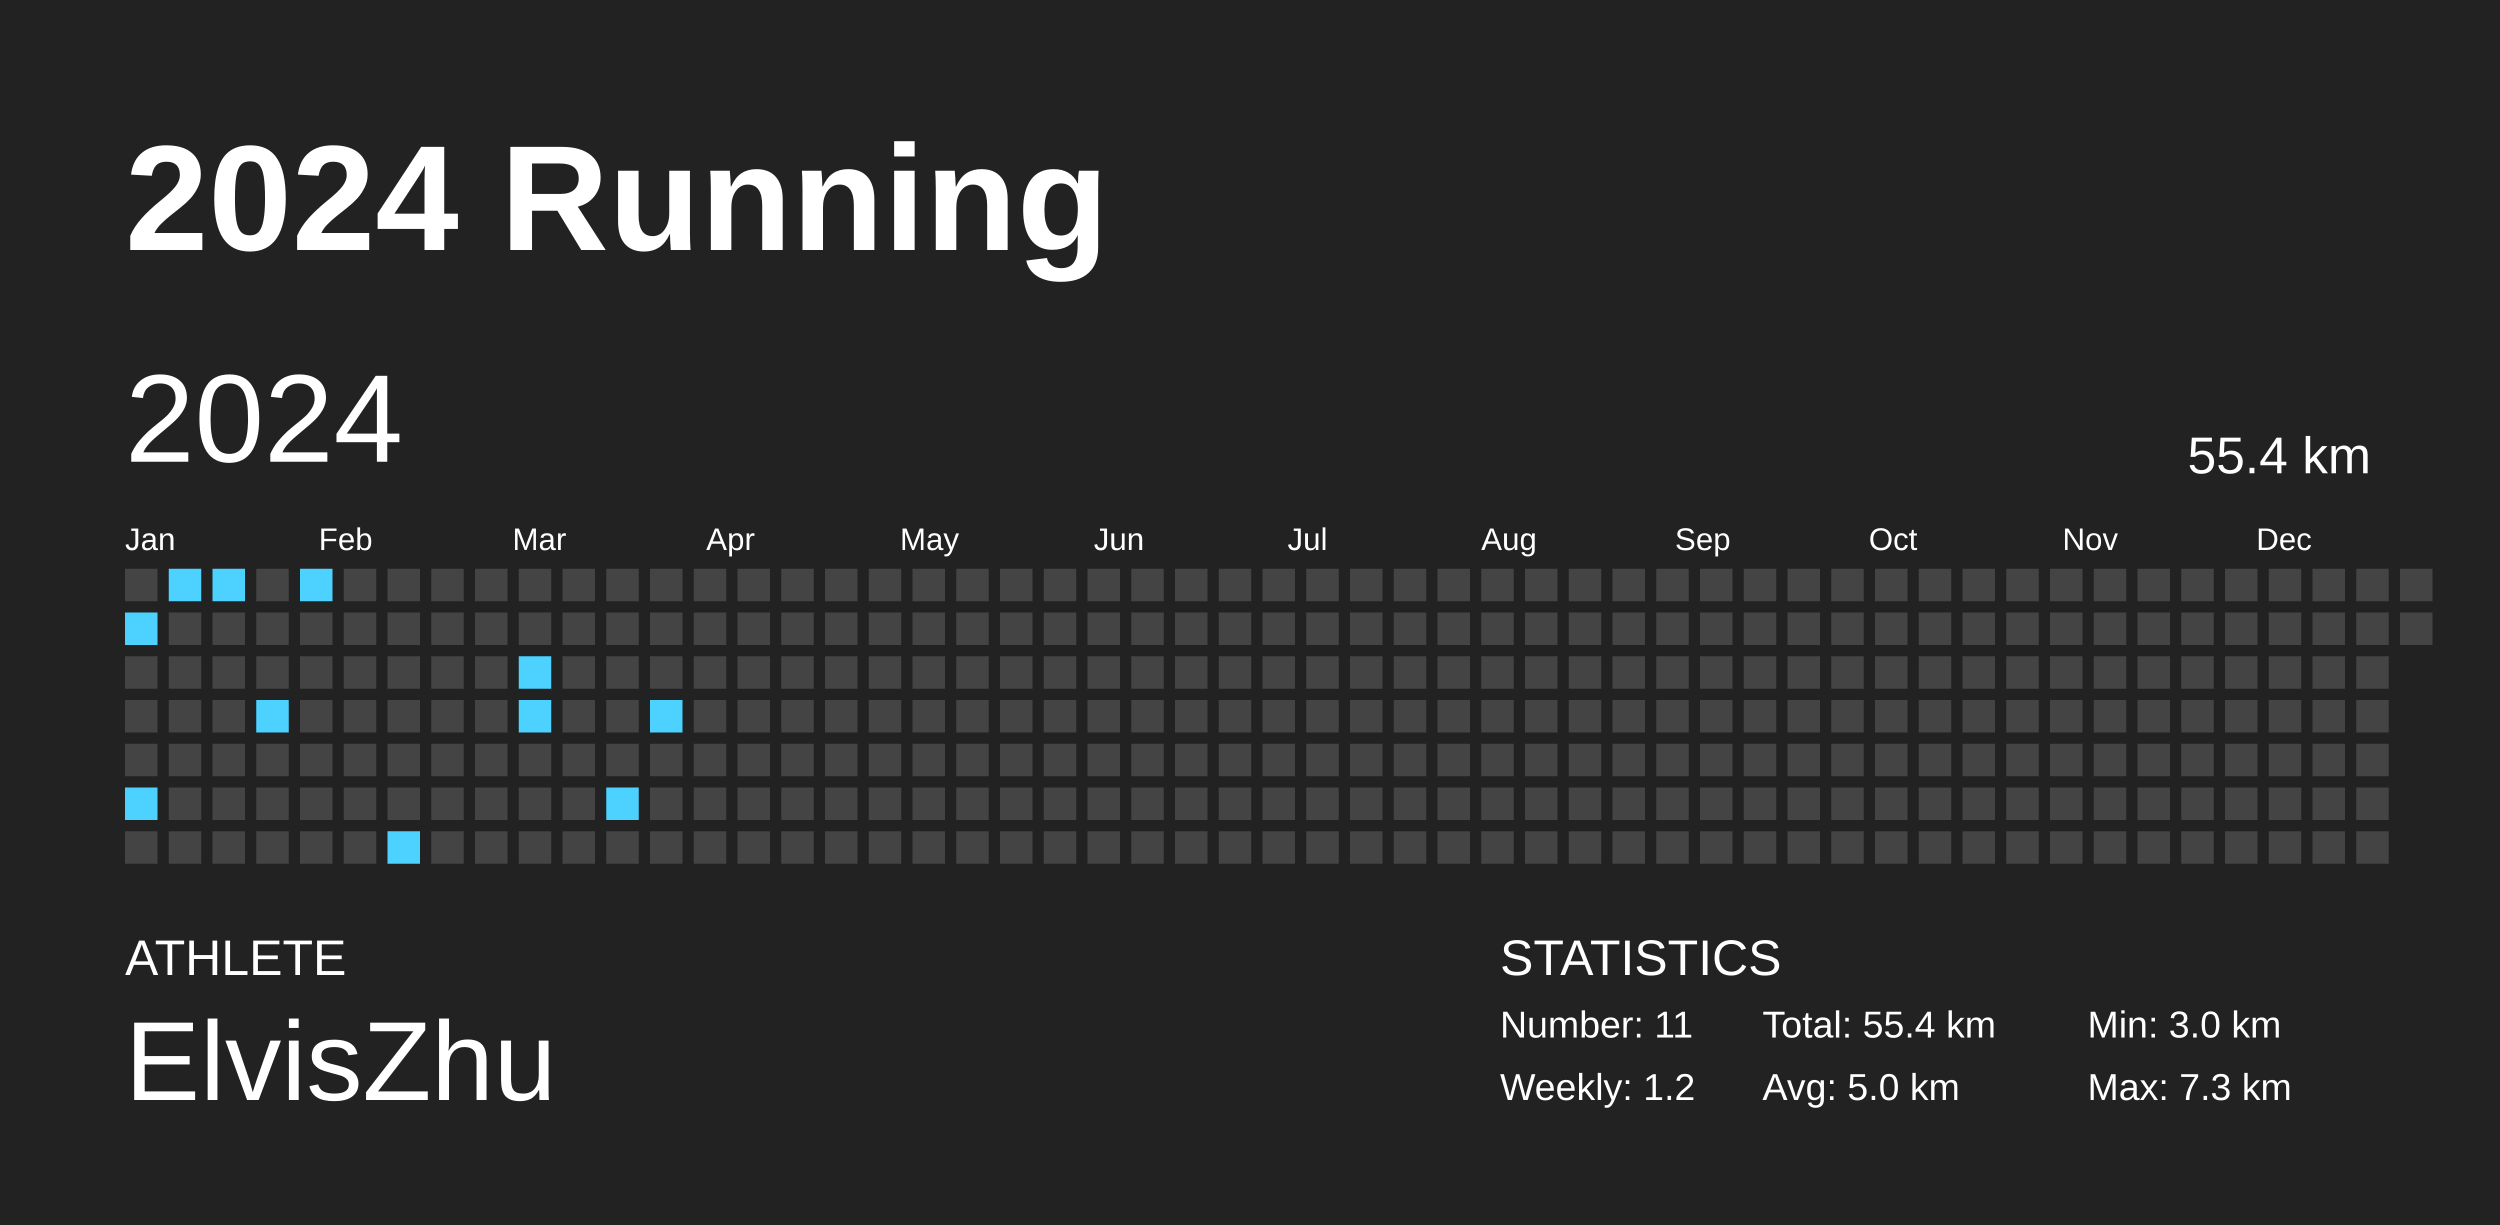
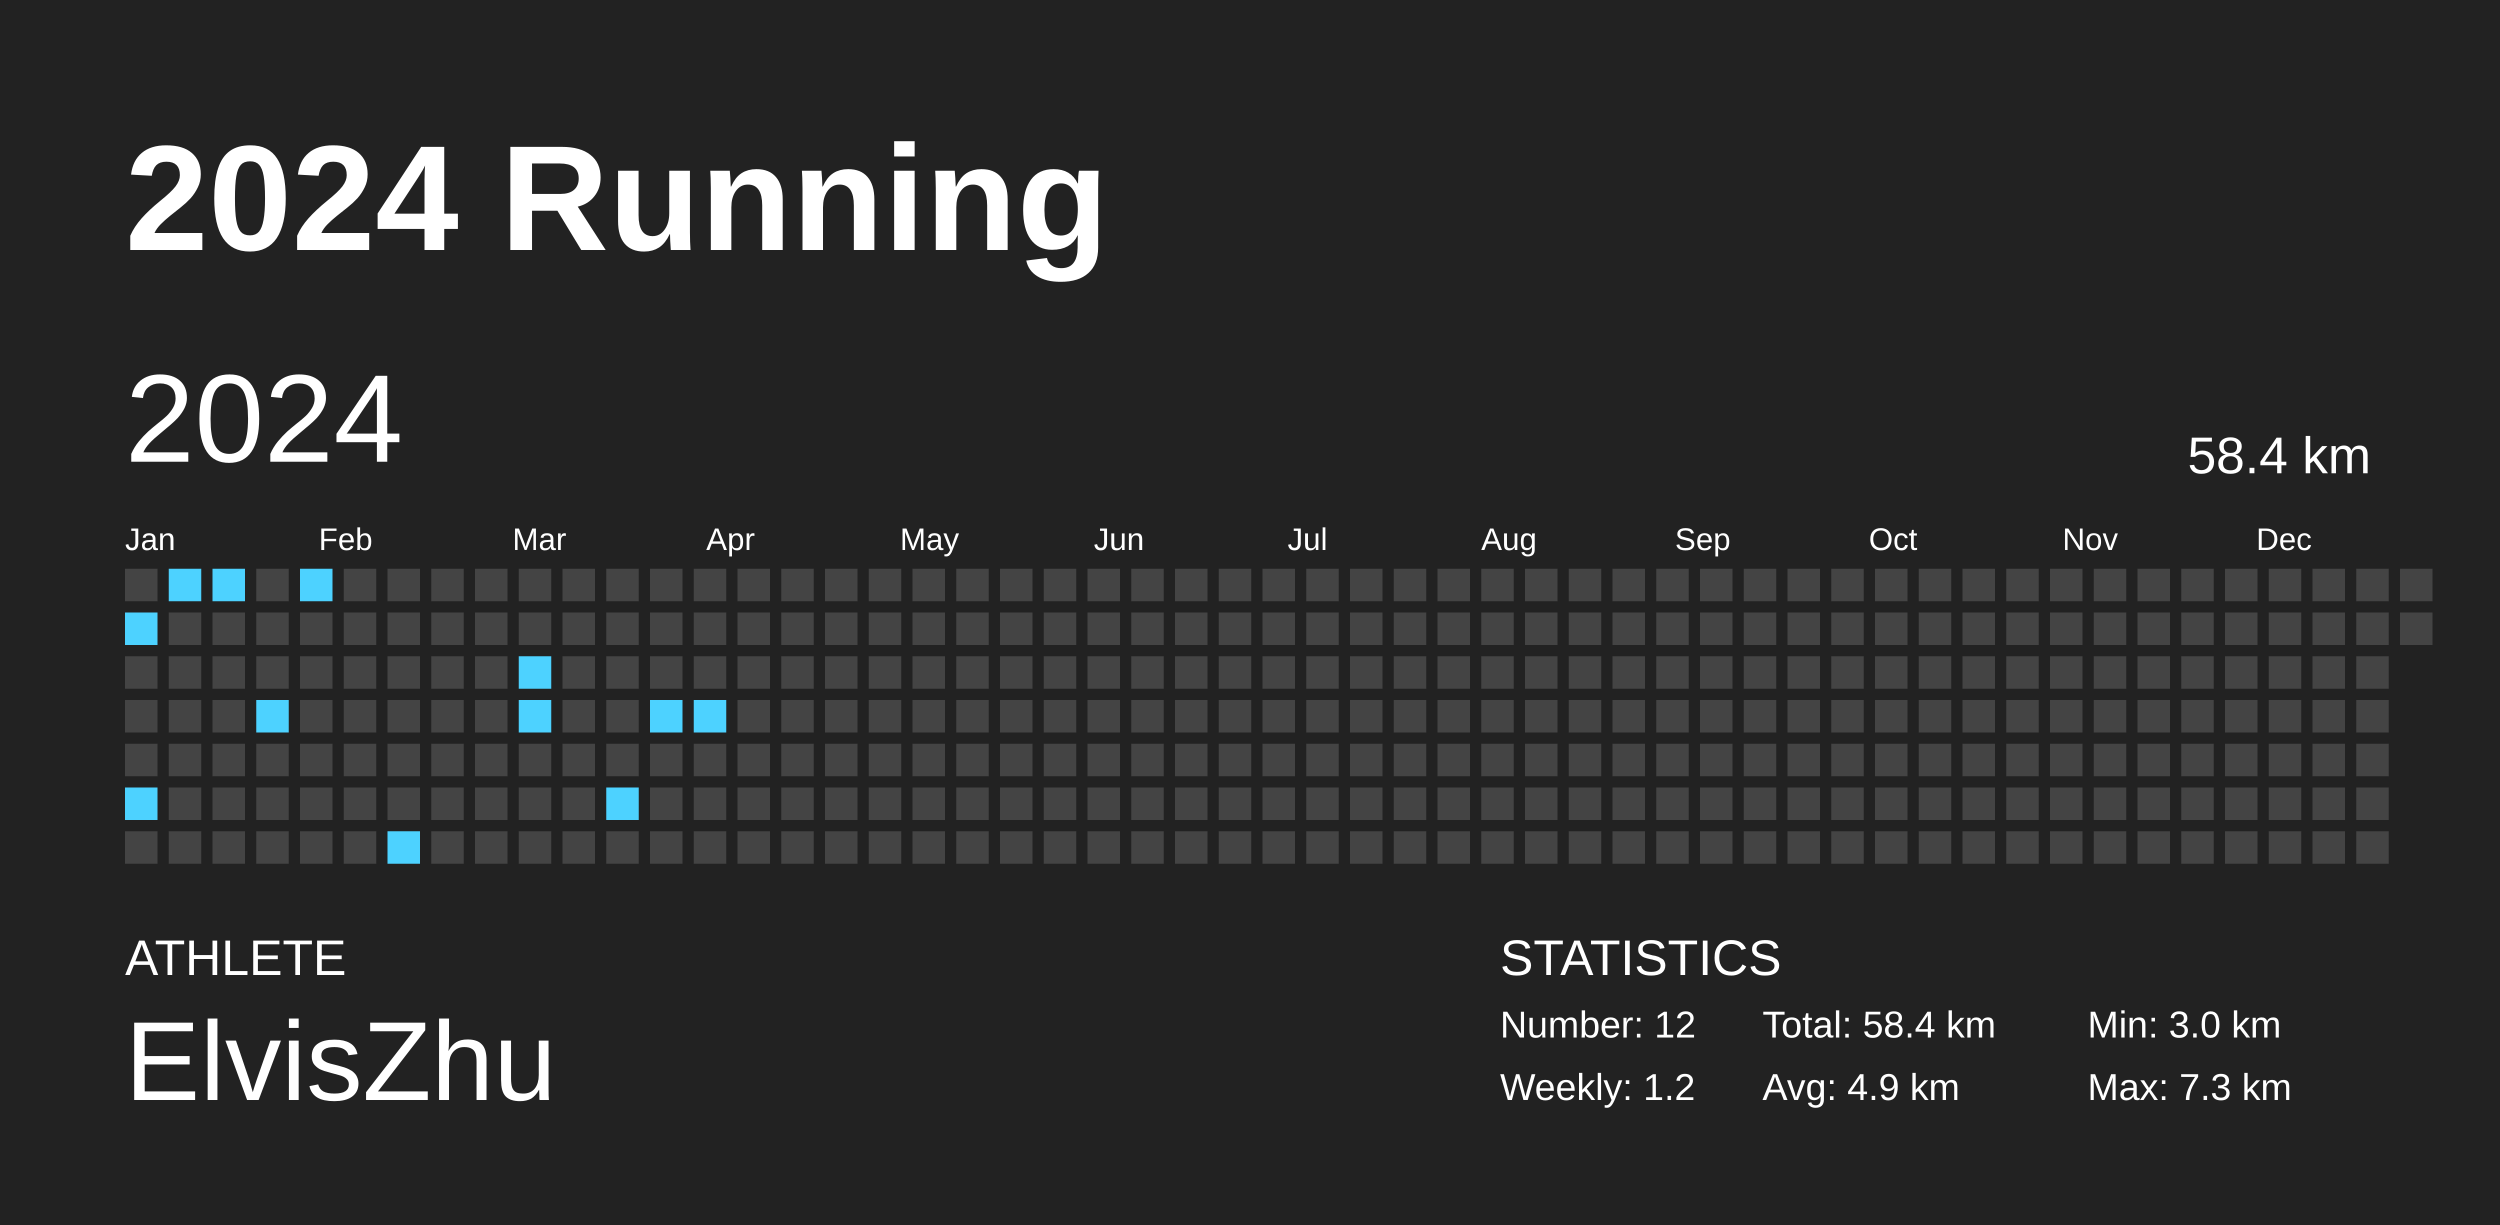
<svg xmlns="http://www.w3.org/2000/svg" baseProfile="full" height="98mm" version="1.1" viewBox="0,0,200,98" width="200mm">
  <defs />
  <rect fill="#222222" height="98" width="200" x="0" y="0" />
  <text fill="#FFFFFF" style="font-size:12px; font-family:Arial; font-weight:bold;" x="10" y="20">2024 Running</text>
  <text fill="#FFFFFF" style="font-size:4px; font-family:Arial" x="10" y="78">ATHLETE</text>
  <text fill="#FFFFFF" style="font-size:9px; font-family:Arial" x="10" y="88">ElvisZhu</text>
  <text fill="#FFFFFF" style="font-size:4px; font-family:Arial" x="120" y="78">STATISTICS</text>
-   <text fill="#FFFFFF" style="font-size:3px; font-family:Arial" x="120" y="83">Number: 11</text>
+   <text fill="#FFFFFF" style="font-size:3px; font-family:Arial" x="120" y="83">Number: 12</text>
  <text fill="#FFFFFF" style="font-size:3px; font-family:Arial" x="120" y="88">Weekly: 1.2</text>
-   <text fill="#FFFFFF" style="font-size:3px; font-family:Arial" x="141" y="83">Total: 55.4 km</text>
-   <text fill="#FFFFFF" style="font-size:3px; font-family:Arial" x="141" y="88">Avg: 5.0 km</text>
+   <text fill="#FFFFFF" style="font-size:3px; font-family:Arial" x="141" y="83">Total: 58.4 km</text>
+   <text fill="#FFFFFF" style="font-size:3px; font-family:Arial" x="141" y="88">Avg: 4.9 km</text>
  <text fill="#FFFFFF" style="font-size:3px; font-family:Arial" x="167" y="83">Min: 3.0 km</text>
  <text fill="#FFFFFF" style="font-size:3px; font-family:Arial" x="167" y="88">Max: 7.3 km</text>
  <text dominant-baseline="hanging" fill="#FFFFFF" style="font-size:10.0px; font-family:Arial;" x="10" y="30">2024</text>
-   <text dominant-baseline="hanging" fill="#FFFFFF" style="font-size:4.125px; font-family:Arial;" x="175" y="35">55.4 km</text>
+   <text dominant-baseline="hanging" fill="#FFFFFF" style="font-size:4.125px; font-family:Arial;" x="175" y="35">58.4 km</text>
  <text fill="#FFFFFF" style="font-size:2.5px; font-family:Arial" x="10.0" y="44">Jan</text>
  <text fill="#FFFFFF" style="font-size:2.5px; font-family:Arial" x="25.5" y="44">Feb</text>
  <text fill="#FFFFFF" style="font-size:2.5px; font-family:Arial" x="41.0" y="44">Mar</text>
  <text fill="#FFFFFF" style="font-size:2.5px; font-family:Arial" x="56.5" y="44">Apr</text>
  <text fill="#FFFFFF" style="font-size:2.5px; font-family:Arial" x="72.0" y="44">May</text>
  <text fill="#FFFFFF" style="font-size:2.5px; font-family:Arial" x="87.5" y="44">Jun</text>
  <text fill="#FFFFFF" style="font-size:2.5px; font-family:Arial" x="103.0" y="44">Jul</text>
  <text fill="#FFFFFF" style="font-size:2.5px; font-family:Arial" x="118.5" y="44">Aug</text>
  <text fill="#FFFFFF" style="font-size:2.5px; font-family:Arial" x="134.0" y="44">Sep</text>
  <text fill="#FFFFFF" style="font-size:2.5px; font-family:Arial" x="149.5" y="44">Oct</text>
  <text fill="#FFFFFF" style="font-size:2.5px; font-family:Arial" x="165.0" y="44">Nov</text>
  <text fill="#FFFFFF" style="font-size:2.5px; font-family:Arial" x="180.5" y="44">Dec</text>
  <rect fill="#444444" height="2.6" width="2.6" x="10.0" y="45.5" />
  <rect fill="#4dd2ff" height="2.6" width="2.6" x="10.0" y="49.0" />
  <rect fill="#444444" height="2.6" width="2.6" x="10.0" y="52.5" />
  <rect fill="#444444" height="2.6" width="2.6" x="10.0" y="56.0" />
  <rect fill="#444444" height="2.6" width="2.6" x="10.0" y="59.5" />
  <rect fill="#4dd2ff" height="2.6" width="2.6" x="10.0" y="63.0" />
  <rect fill="#444444" height="2.6" width="2.6" x="10.0" y="66.5" />
  <rect fill="#4dd2ff" height="2.6" width="2.6" x="13.5" y="45.5" />
  <rect fill="#444444" height="2.6" width="2.6" x="13.5" y="49.0" />
  <rect fill="#444444" height="2.6" width="2.6" x="13.5" y="52.5" />
  <rect fill="#444444" height="2.6" width="2.6" x="13.5" y="56.0" />
  <rect fill="#444444" height="2.6" width="2.6" x="13.5" y="59.5" />
  <rect fill="#444444" height="2.6" width="2.6" x="13.5" y="63.0" />
  <rect fill="#444444" height="2.6" width="2.6" x="13.5" y="66.5" />
  <rect fill="#4dd2ff" height="2.6" width="2.6" x="17.0" y="45.5" />
  <rect fill="#444444" height="2.6" width="2.6" x="17.0" y="49.0" />
  <rect fill="#444444" height="2.6" width="2.6" x="17.0" y="52.5" />
  <rect fill="#444444" height="2.6" width="2.6" x="17.0" y="56.0" />
  <rect fill="#444444" height="2.6" width="2.6" x="17.0" y="59.5" />
  <rect fill="#444444" height="2.6" width="2.6" x="17.0" y="63.0" />
  <rect fill="#444444" height="2.6" width="2.6" x="17.0" y="66.5" />
  <rect fill="#444444" height="2.6" width="2.6" x="20.5" y="45.5" />
  <rect fill="#444444" height="2.6" width="2.6" x="20.5" y="49.0" />
  <rect fill="#444444" height="2.6" width="2.6" x="20.5" y="52.5" />
  <rect fill="#4dd2ff" height="2.6" width="2.6" x="20.5" y="56.0" />
  <rect fill="#444444" height="2.6" width="2.6" x="20.5" y="59.5" />
  <rect fill="#444444" height="2.6" width="2.6" x="20.5" y="63.0" />
  <rect fill="#444444" height="2.6" width="2.6" x="20.5" y="66.5" />
  <rect fill="#4dd2ff" height="2.6" width="2.6" x="24.0" y="45.5" />
  <rect fill="#444444" height="2.6" width="2.6" x="24.0" y="49.0" />
  <rect fill="#444444" height="2.6" width="2.6" x="24.0" y="52.5" />
  <rect fill="#444444" height="2.6" width="2.6" x="24.0" y="56.0" />
  <rect fill="#444444" height="2.6" width="2.6" x="24.0" y="59.5" />
  <rect fill="#444444" height="2.6" width="2.6" x="24.0" y="63.0" />
  <rect fill="#444444" height="2.6" width="2.6" x="24.0" y="66.5" />
  <rect fill="#444444" height="2.6" width="2.6" x="27.5" y="45.5" />
  <rect fill="#444444" height="2.6" width="2.6" x="27.5" y="49.0" />
  <rect fill="#444444" height="2.6" width="2.6" x="27.5" y="52.5" />
  <rect fill="#444444" height="2.6" width="2.6" x="27.5" y="56.0" />
  <rect fill="#444444" height="2.6" width="2.6" x="27.5" y="59.5" />
  <rect fill="#444444" height="2.6" width="2.6" x="27.5" y="63.0" />
  <rect fill="#444444" height="2.6" width="2.6" x="27.5" y="66.5" />
  <rect fill="#444444" height="2.6" width="2.6" x="31.0" y="45.5" />
  <rect fill="#444444" height="2.6" width="2.6" x="31.0" y="49.0" />
  <rect fill="#444444" height="2.6" width="2.6" x="31.0" y="52.5" />
  <rect fill="#444444" height="2.6" width="2.6" x="31.0" y="56.0" />
  <rect fill="#444444" height="2.6" width="2.6" x="31.0" y="59.5" />
  <rect fill="#444444" height="2.6" width="2.6" x="31.0" y="63.0" />
  <rect fill="#4dd2ff" height="2.6" width="2.6" x="31.0" y="66.5" />
  <rect fill="#444444" height="2.6" width="2.6" x="34.5" y="45.5" />
  <rect fill="#444444" height="2.6" width="2.6" x="34.5" y="49.0" />
  <rect fill="#444444" height="2.6" width="2.6" x="34.5" y="52.5" />
  <rect fill="#444444" height="2.6" width="2.6" x="34.5" y="56.0" />
  <rect fill="#444444" height="2.6" width="2.6" x="34.5" y="59.5" />
  <rect fill="#444444" height="2.6" width="2.6" x="34.5" y="63.0" />
  <rect fill="#444444" height="2.6" width="2.6" x="34.5" y="66.5" />
  <rect fill="#444444" height="2.6" width="2.6" x="38.0" y="45.5" />
  <rect fill="#444444" height="2.6" width="2.6" x="38.0" y="49.0" />
  <rect fill="#444444" height="2.6" width="2.6" x="38.0" y="52.5" />
  <rect fill="#444444" height="2.6" width="2.6" x="38.0" y="56.0" />
  <rect fill="#444444" height="2.6" width="2.6" x="38.0" y="59.5" />
  <rect fill="#444444" height="2.6" width="2.6" x="38.0" y="63.0" />
  <rect fill="#444444" height="2.6" width="2.6" x="38.0" y="66.5" />
  <rect fill="#444444" height="2.6" width="2.6" x="41.5" y="45.5" />
  <rect fill="#444444" height="2.6" width="2.6" x="41.5" y="49.0" />
  <rect fill="#4dd2ff" height="2.6" width="2.6" x="41.5" y="52.5" />
  <rect fill="#4dd2ff" height="2.6" width="2.6" x="41.5" y="56.0" />
  <rect fill="#444444" height="2.6" width="2.6" x="41.5" y="59.5" />
  <rect fill="#444444" height="2.6" width="2.6" x="41.5" y="63.0" />
  <rect fill="#444444" height="2.6" width="2.6" x="41.5" y="66.5" />
  <rect fill="#444444" height="2.6" width="2.6" x="45.0" y="45.5" />
  <rect fill="#444444" height="2.6" width="2.6" x="45.0" y="49.0" />
  <rect fill="#444444" height="2.6" width="2.6" x="45.0" y="52.5" />
  <rect fill="#444444" height="2.6" width="2.6" x="45.0" y="56.0" />
  <rect fill="#444444" height="2.6" width="2.6" x="45.0" y="59.5" />
  <rect fill="#444444" height="2.6" width="2.6" x="45.0" y="63.0" />
  <rect fill="#444444" height="2.6" width="2.6" x="45.0" y="66.5" />
  <rect fill="#444444" height="2.6" width="2.6" x="48.5" y="45.5" />
  <rect fill="#444444" height="2.6" width="2.6" x="48.5" y="49.0" />
  <rect fill="#444444" height="2.6" width="2.6" x="48.5" y="52.5" />
  <rect fill="#444444" height="2.6" width="2.6" x="48.5" y="56.0" />
  <rect fill="#444444" height="2.6" width="2.6" x="48.5" y="59.5" />
  <rect fill="#4dd2ff" height="2.6" width="2.6" x="48.5" y="63.0" />
  <rect fill="#444444" height="2.6" width="2.6" x="48.5" y="66.5" />
  <rect fill="#444444" height="2.6" width="2.6" x="52.0" y="45.5" />
  <rect fill="#444444" height="2.6" width="2.6" x="52.0" y="49.0" />
  <rect fill="#444444" height="2.6" width="2.6" x="52.0" y="52.5" />
  <rect fill="#4dd2ff" height="2.6" width="2.6" x="52.0" y="56.0" />
  <rect fill="#444444" height="2.6" width="2.6" x="52.0" y="59.5" />
  <rect fill="#444444" height="2.6" width="2.6" x="52.0" y="63.0" />
  <rect fill="#444444" height="2.6" width="2.6" x="52.0" y="66.5" />
  <rect fill="#444444" height="2.6" width="2.6" x="55.5" y="45.5" />
  <rect fill="#444444" height="2.6" width="2.6" x="55.5" y="49.0" />
  <rect fill="#444444" height="2.6" width="2.6" x="55.5" y="52.5" />
-   <rect fill="#444444" height="2.6" width="2.6" x="55.5" y="56.0" />
+   <rect fill="#4dd2ff" height="2.6" width="2.6" x="55.5" y="56.0" />
  <rect fill="#444444" height="2.6" width="2.6" x="55.5" y="59.5" />
  <rect fill="#444444" height="2.6" width="2.6" x="55.5" y="63.0" />
  <rect fill="#444444" height="2.6" width="2.6" x="55.5" y="66.5" />
  <rect fill="#444444" height="2.6" width="2.6" x="59.0" y="45.5" />
  <rect fill="#444444" height="2.6" width="2.6" x="59.0" y="49.0" />
  <rect fill="#444444" height="2.6" width="2.6" x="59.0" y="52.5" />
  <rect fill="#444444" height="2.6" width="2.6" x="59.0" y="56.0" />
  <rect fill="#444444" height="2.6" width="2.6" x="59.0" y="59.5" />
  <rect fill="#444444" height="2.6" width="2.6" x="59.0" y="63.0" />
  <rect fill="#444444" height="2.6" width="2.6" x="59.0" y="66.5" />
  <rect fill="#444444" height="2.6" width="2.6" x="62.5" y="45.5" />
  <rect fill="#444444" height="2.6" width="2.6" x="62.5" y="49.0" />
  <rect fill="#444444" height="2.6" width="2.6" x="62.5" y="52.5" />
  <rect fill="#444444" height="2.6" width="2.6" x="62.5" y="56.0" />
  <rect fill="#444444" height="2.6" width="2.6" x="62.5" y="59.5" />
  <rect fill="#444444" height="2.6" width="2.6" x="62.5" y="63.0" />
  <rect fill="#444444" height="2.6" width="2.6" x="62.5" y="66.5" />
  <rect fill="#444444" height="2.6" width="2.6" x="66.0" y="45.5" />
  <rect fill="#444444" height="2.6" width="2.6" x="66.0" y="49.0" />
  <rect fill="#444444" height="2.6" width="2.6" x="66.0" y="52.5" />
  <rect fill="#444444" height="2.6" width="2.6" x="66.0" y="56.0" />
  <rect fill="#444444" height="2.6" width="2.6" x="66.0" y="59.5" />
  <rect fill="#444444" height="2.6" width="2.6" x="66.0" y="63.0" />
  <rect fill="#444444" height="2.6" width="2.6" x="66.0" y="66.5" />
  <rect fill="#444444" height="2.6" width="2.6" x="69.5" y="45.5" />
  <rect fill="#444444" height="2.6" width="2.6" x="69.5" y="49.0" />
  <rect fill="#444444" height="2.6" width="2.6" x="69.5" y="52.5" />
  <rect fill="#444444" height="2.6" width="2.6" x="69.5" y="56.0" />
  <rect fill="#444444" height="2.6" width="2.6" x="69.5" y="59.5" />
  <rect fill="#444444" height="2.6" width="2.6" x="69.5" y="63.0" />
  <rect fill="#444444" height="2.6" width="2.6" x="69.5" y="66.5" />
  <rect fill="#444444" height="2.6" width="2.6" x="73.0" y="45.5" />
  <rect fill="#444444" height="2.6" width="2.6" x="73.0" y="49.0" />
  <rect fill="#444444" height="2.6" width="2.6" x="73.0" y="52.5" />
  <rect fill="#444444" height="2.6" width="2.6" x="73.0" y="56.0" />
  <rect fill="#444444" height="2.6" width="2.6" x="73.0" y="59.5" />
  <rect fill="#444444" height="2.6" width="2.6" x="73.0" y="63.0" />
  <rect fill="#444444" height="2.6" width="2.6" x="73.0" y="66.5" />
  <rect fill="#444444" height="2.6" width="2.6" x="76.5" y="45.5" />
  <rect fill="#444444" height="2.6" width="2.6" x="76.5" y="49.0" />
  <rect fill="#444444" height="2.6" width="2.6" x="76.5" y="52.5" />
  <rect fill="#444444" height="2.6" width="2.6" x="76.5" y="56.0" />
  <rect fill="#444444" height="2.6" width="2.6" x="76.5" y="59.5" />
  <rect fill="#444444" height="2.6" width="2.6" x="76.5" y="63.0" />
  <rect fill="#444444" height="2.6" width="2.6" x="76.5" y="66.5" />
  <rect fill="#444444" height="2.6" width="2.6" x="80.0" y="45.5" />
  <rect fill="#444444" height="2.6" width="2.6" x="80.0" y="49.0" />
  <rect fill="#444444" height="2.6" width="2.6" x="80.0" y="52.5" />
  <rect fill="#444444" height="2.6" width="2.6" x="80.0" y="56.0" />
  <rect fill="#444444" height="2.6" width="2.6" x="80.0" y="59.5" />
  <rect fill="#444444" height="2.6" width="2.6" x="80.0" y="63.0" />
  <rect fill="#444444" height="2.6" width="2.6" x="80.0" y="66.5" />
  <rect fill="#444444" height="2.6" width="2.6" x="83.5" y="45.5" />
  <rect fill="#444444" height="2.6" width="2.6" x="83.5" y="49.0" />
  <rect fill="#444444" height="2.6" width="2.6" x="83.5" y="52.5" />
  <rect fill="#444444" height="2.6" width="2.6" x="83.5" y="56.0" />
  <rect fill="#444444" height="2.6" width="2.6" x="83.5" y="59.5" />
  <rect fill="#444444" height="2.6" width="2.6" x="83.5" y="63.0" />
  <rect fill="#444444" height="2.6" width="2.6" x="83.5" y="66.5" />
  <rect fill="#444444" height="2.6" width="2.6" x="87.0" y="45.5" />
  <rect fill="#444444" height="2.6" width="2.6" x="87.0" y="49.0" />
  <rect fill="#444444" height="2.6" width="2.6" x="87.0" y="52.5" />
  <rect fill="#444444" height="2.6" width="2.6" x="87.0" y="56.0" />
  <rect fill="#444444" height="2.6" width="2.6" x="87.0" y="59.5" />
  <rect fill="#444444" height="2.6" width="2.6" x="87.0" y="63.0" />
  <rect fill="#444444" height="2.6" width="2.6" x="87.0" y="66.5" />
  <rect fill="#444444" height="2.6" width="2.6" x="90.5" y="45.5" />
  <rect fill="#444444" height="2.6" width="2.6" x="90.5" y="49.0" />
  <rect fill="#444444" height="2.6" width="2.6" x="90.5" y="52.5" />
  <rect fill="#444444" height="2.6" width="2.6" x="90.5" y="56.0" />
  <rect fill="#444444" height="2.6" width="2.6" x="90.5" y="59.5" />
  <rect fill="#444444" height="2.6" width="2.6" x="90.5" y="63.0" />
  <rect fill="#444444" height="2.6" width="2.6" x="90.5" y="66.5" />
  <rect fill="#444444" height="2.6" width="2.6" x="94.0" y="45.5" />
  <rect fill="#444444" height="2.6" width="2.6" x="94.0" y="49.0" />
  <rect fill="#444444" height="2.6" width="2.6" x="94.0" y="52.5" />
  <rect fill="#444444" height="2.6" width="2.6" x="94.0" y="56.0" />
  <rect fill="#444444" height="2.6" width="2.6" x="94.0" y="59.5" />
  <rect fill="#444444" height="2.6" width="2.6" x="94.0" y="63.0" />
  <rect fill="#444444" height="2.6" width="2.6" x="94.0" y="66.5" />
  <rect fill="#444444" height="2.6" width="2.6" x="97.5" y="45.5" />
  <rect fill="#444444" height="2.6" width="2.6" x="97.5" y="49.0" />
  <rect fill="#444444" height="2.6" width="2.6" x="97.5" y="52.5" />
  <rect fill="#444444" height="2.6" width="2.6" x="97.5" y="56.0" />
  <rect fill="#444444" height="2.6" width="2.6" x="97.5" y="59.5" />
  <rect fill="#444444" height="2.6" width="2.6" x="97.5" y="63.0" />
  <rect fill="#444444" height="2.6" width="2.6" x="97.5" y="66.5" />
  <rect fill="#444444" height="2.6" width="2.6" x="101.0" y="45.5" />
  <rect fill="#444444" height="2.6" width="2.6" x="101.0" y="49.0" />
  <rect fill="#444444" height="2.6" width="2.6" x="101.0" y="52.5" />
  <rect fill="#444444" height="2.6" width="2.6" x="101.0" y="56.0" />
  <rect fill="#444444" height="2.6" width="2.6" x="101.0" y="59.5" />
  <rect fill="#444444" height="2.6" width="2.6" x="101.0" y="63.0" />
  <rect fill="#444444" height="2.6" width="2.6" x="101.0" y="66.5" />
  <rect fill="#444444" height="2.6" width="2.6" x="104.5" y="45.5" />
  <rect fill="#444444" height="2.6" width="2.6" x="104.5" y="49.0" />
  <rect fill="#444444" height="2.6" width="2.6" x="104.5" y="52.5" />
  <rect fill="#444444" height="2.6" width="2.6" x="104.5" y="56.0" />
  <rect fill="#444444" height="2.6" width="2.6" x="104.5" y="59.5" />
  <rect fill="#444444" height="2.6" width="2.6" x="104.5" y="63.0" />
  <rect fill="#444444" height="2.6" width="2.6" x="104.5" y="66.5" />
  <rect fill="#444444" height="2.6" width="2.6" x="108.0" y="45.5" />
  <rect fill="#444444" height="2.6" width="2.6" x="108.0" y="49.0" />
  <rect fill="#444444" height="2.6" width="2.6" x="108.0" y="52.5" />
  <rect fill="#444444" height="2.6" width="2.6" x="108.0" y="56.0" />
  <rect fill="#444444" height="2.6" width="2.6" x="108.0" y="59.5" />
  <rect fill="#444444" height="2.6" width="2.6" x="108.0" y="63.0" />
  <rect fill="#444444" height="2.6" width="2.6" x="108.0" y="66.5" />
  <rect fill="#444444" height="2.6" width="2.6" x="111.5" y="45.5" />
  <rect fill="#444444" height="2.6" width="2.6" x="111.5" y="49.0" />
  <rect fill="#444444" height="2.6" width="2.6" x="111.5" y="52.5" />
  <rect fill="#444444" height="2.6" width="2.6" x="111.5" y="56.0" />
  <rect fill="#444444" height="2.6" width="2.6" x="111.5" y="59.5" />
  <rect fill="#444444" height="2.6" width="2.6" x="111.5" y="63.0" />
  <rect fill="#444444" height="2.6" width="2.6" x="111.5" y="66.5" />
  <rect fill="#444444" height="2.6" width="2.6" x="115.0" y="45.5" />
  <rect fill="#444444" height="2.6" width="2.6" x="115.0" y="49.0" />
  <rect fill="#444444" height="2.6" width="2.6" x="115.0" y="52.5" />
  <rect fill="#444444" height="2.6" width="2.6" x="115.0" y="56.0" />
  <rect fill="#444444" height="2.6" width="2.6" x="115.0" y="59.5" />
  <rect fill="#444444" height="2.6" width="2.6" x="115.0" y="63.0" />
  <rect fill="#444444" height="2.6" width="2.6" x="115.0" y="66.5" />
  <rect fill="#444444" height="2.6" width="2.6" x="118.5" y="45.5" />
  <rect fill="#444444" height="2.6" width="2.6" x="118.5" y="49.0" />
  <rect fill="#444444" height="2.6" width="2.6" x="118.5" y="52.5" />
  <rect fill="#444444" height="2.6" width="2.6" x="118.5" y="56.0" />
  <rect fill="#444444" height="2.6" width="2.6" x="118.5" y="59.5" />
  <rect fill="#444444" height="2.6" width="2.6" x="118.5" y="63.0" />
  <rect fill="#444444" height="2.6" width="2.6" x="118.5" y="66.5" />
  <rect fill="#444444" height="2.6" width="2.6" x="122.0" y="45.5" />
  <rect fill="#444444" height="2.6" width="2.6" x="122.0" y="49.0" />
  <rect fill="#444444" height="2.6" width="2.6" x="122.0" y="52.5" />
  <rect fill="#444444" height="2.6" width="2.6" x="122.0" y="56.0" />
  <rect fill="#444444" height="2.6" width="2.6" x="122.0" y="59.5" />
  <rect fill="#444444" height="2.6" width="2.6" x="122.0" y="63.0" />
  <rect fill="#444444" height="2.6" width="2.6" x="122.0" y="66.5" />
  <rect fill="#444444" height="2.6" width="2.6" x="125.5" y="45.5" />
  <rect fill="#444444" height="2.6" width="2.6" x="125.5" y="49.0" />
  <rect fill="#444444" height="2.6" width="2.6" x="125.5" y="52.5" />
  <rect fill="#444444" height="2.6" width="2.6" x="125.5" y="56.0" />
  <rect fill="#444444" height="2.6" width="2.6" x="125.5" y="59.5" />
  <rect fill="#444444" height="2.6" width="2.6" x="125.5" y="63.0" />
  <rect fill="#444444" height="2.6" width="2.6" x="125.5" y="66.5" />
  <rect fill="#444444" height="2.6" width="2.6" x="129.0" y="45.5" />
  <rect fill="#444444" height="2.6" width="2.6" x="129.0" y="49.0" />
  <rect fill="#444444" height="2.6" width="2.6" x="129.0" y="52.5" />
  <rect fill="#444444" height="2.6" width="2.6" x="129.0" y="56.0" />
  <rect fill="#444444" height="2.6" width="2.6" x="129.0" y="59.5" />
  <rect fill="#444444" height="2.6" width="2.6" x="129.0" y="63.0" />
  <rect fill="#444444" height="2.6" width="2.6" x="129.0" y="66.5" />
  <rect fill="#444444" height="2.6" width="2.6" x="132.5" y="45.5" />
  <rect fill="#444444" height="2.6" width="2.6" x="132.5" y="49.0" />
  <rect fill="#444444" height="2.6" width="2.6" x="132.5" y="52.5" />
  <rect fill="#444444" height="2.6" width="2.6" x="132.5" y="56.0" />
  <rect fill="#444444" height="2.6" width="2.6" x="132.5" y="59.5" />
  <rect fill="#444444" height="2.6" width="2.6" x="132.5" y="63.0" />
  <rect fill="#444444" height="2.6" width="2.6" x="132.5" y="66.5" />
  <rect fill="#444444" height="2.6" width="2.6" x="136.0" y="45.5" />
  <rect fill="#444444" height="2.6" width="2.6" x="136.0" y="49.0" />
  <rect fill="#444444" height="2.6" width="2.6" x="136.0" y="52.5" />
  <rect fill="#444444" height="2.6" width="2.6" x="136.0" y="56.0" />
  <rect fill="#444444" height="2.6" width="2.6" x="136.0" y="59.5" />
  <rect fill="#444444" height="2.6" width="2.6" x="136.0" y="63.0" />
  <rect fill="#444444" height="2.6" width="2.6" x="136.0" y="66.5" />
  <rect fill="#444444" height="2.6" width="2.6" x="139.5" y="45.5" />
  <rect fill="#444444" height="2.6" width="2.6" x="139.5" y="49.0" />
  <rect fill="#444444" height="2.6" width="2.6" x="139.5" y="52.5" />
  <rect fill="#444444" height="2.6" width="2.6" x="139.5" y="56.0" />
  <rect fill="#444444" height="2.6" width="2.6" x="139.5" y="59.5" />
  <rect fill="#444444" height="2.6" width="2.6" x="139.5" y="63.0" />
  <rect fill="#444444" height="2.6" width="2.6" x="139.5" y="66.5" />
  <rect fill="#444444" height="2.6" width="2.6" x="143.0" y="45.5" />
  <rect fill="#444444" height="2.6" width="2.6" x="143.0" y="49.0" />
  <rect fill="#444444" height="2.6" width="2.6" x="143.0" y="52.5" />
  <rect fill="#444444" height="2.6" width="2.6" x="143.0" y="56.0" />
  <rect fill="#444444" height="2.6" width="2.6" x="143.0" y="59.5" />
  <rect fill="#444444" height="2.6" width="2.6" x="143.0" y="63.0" />
  <rect fill="#444444" height="2.6" width="2.6" x="143.0" y="66.5" />
  <rect fill="#444444" height="2.6" width="2.6" x="146.5" y="45.5" />
  <rect fill="#444444" height="2.6" width="2.6" x="146.5" y="49.0" />
  <rect fill="#444444" height="2.6" width="2.6" x="146.5" y="52.5" />
  <rect fill="#444444" height="2.6" width="2.6" x="146.5" y="56.0" />
  <rect fill="#444444" height="2.6" width="2.6" x="146.5" y="59.5" />
  <rect fill="#444444" height="2.6" width="2.6" x="146.5" y="63.0" />
  <rect fill="#444444" height="2.6" width="2.6" x="146.5" y="66.5" />
  <rect fill="#444444" height="2.6" width="2.6" x="150.0" y="45.5" />
  <rect fill="#444444" height="2.6" width="2.6" x="150.0" y="49.0" />
  <rect fill="#444444" height="2.6" width="2.6" x="150.0" y="52.5" />
  <rect fill="#444444" height="2.6" width="2.6" x="150.0" y="56.0" />
  <rect fill="#444444" height="2.6" width="2.6" x="150.0" y="59.5" />
  <rect fill="#444444" height="2.6" width="2.6" x="150.0" y="63.0" />
  <rect fill="#444444" height="2.6" width="2.6" x="150.0" y="66.5" />
  <rect fill="#444444" height="2.6" width="2.6" x="153.5" y="45.5" />
  <rect fill="#444444" height="2.6" width="2.6" x="153.5" y="49.0" />
  <rect fill="#444444" height="2.6" width="2.6" x="153.5" y="52.5" />
  <rect fill="#444444" height="2.6" width="2.6" x="153.5" y="56.0" />
  <rect fill="#444444" height="2.6" width="2.6" x="153.5" y="59.5" />
  <rect fill="#444444" height="2.6" width="2.6" x="153.5" y="63.0" />
  <rect fill="#444444" height="2.6" width="2.6" x="153.5" y="66.5" />
  <rect fill="#444444" height="2.6" width="2.6" x="157.0" y="45.5" />
  <rect fill="#444444" height="2.6" width="2.6" x="157.0" y="49.0" />
  <rect fill="#444444" height="2.6" width="2.6" x="157.0" y="52.5" />
  <rect fill="#444444" height="2.6" width="2.6" x="157.0" y="56.0" />
  <rect fill="#444444" height="2.6" width="2.6" x="157.0" y="59.5" />
  <rect fill="#444444" height="2.6" width="2.6" x="157.0" y="63.0" />
  <rect fill="#444444" height="2.6" width="2.6" x="157.0" y="66.5" />
  <rect fill="#444444" height="2.6" width="2.6" x="160.5" y="45.5" />
  <rect fill="#444444" height="2.6" width="2.6" x="160.5" y="49.0" />
  <rect fill="#444444" height="2.6" width="2.6" x="160.5" y="52.5" />
  <rect fill="#444444" height="2.6" width="2.6" x="160.5" y="56.0" />
  <rect fill="#444444" height="2.6" width="2.6" x="160.5" y="59.5" />
  <rect fill="#444444" height="2.6" width="2.6" x="160.5" y="63.0" />
  <rect fill="#444444" height="2.6" width="2.6" x="160.5" y="66.5" />
  <rect fill="#444444" height="2.6" width="2.6" x="164.0" y="45.5" />
  <rect fill="#444444" height="2.6" width="2.6" x="164.0" y="49.0" />
  <rect fill="#444444" height="2.6" width="2.6" x="164.0" y="52.5" />
  <rect fill="#444444" height="2.6" width="2.6" x="164.0" y="56.0" />
  <rect fill="#444444" height="2.6" width="2.6" x="164.0" y="59.5" />
  <rect fill="#444444" height="2.6" width="2.6" x="164.0" y="63.0" />
  <rect fill="#444444" height="2.6" width="2.6" x="164.0" y="66.5" />
  <rect fill="#444444" height="2.6" width="2.6" x="167.5" y="45.5" />
  <rect fill="#444444" height="2.6" width="2.6" x="167.5" y="49.0" />
  <rect fill="#444444" height="2.6" width="2.6" x="167.5" y="52.5" />
  <rect fill="#444444" height="2.6" width="2.6" x="167.5" y="56.0" />
  <rect fill="#444444" height="2.6" width="2.6" x="167.5" y="59.5" />
  <rect fill="#444444" height="2.6" width="2.6" x="167.5" y="63.0" />
  <rect fill="#444444" height="2.6" width="2.6" x="167.5" y="66.5" />
  <rect fill="#444444" height="2.6" width="2.6" x="171.0" y="45.5" />
  <rect fill="#444444" height="2.6" width="2.6" x="171.0" y="49.0" />
  <rect fill="#444444" height="2.6" width="2.6" x="171.0" y="52.5" />
  <rect fill="#444444" height="2.6" width="2.6" x="171.0" y="56.0" />
  <rect fill="#444444" height="2.6" width="2.6" x="171.0" y="59.5" />
  <rect fill="#444444" height="2.6" width="2.6" x="171.0" y="63.0" />
  <rect fill="#444444" height="2.6" width="2.6" x="171.0" y="66.5" />
  <rect fill="#444444" height="2.6" width="2.6" x="174.5" y="45.5" />
  <rect fill="#444444" height="2.6" width="2.6" x="174.5" y="49.0" />
  <rect fill="#444444" height="2.6" width="2.6" x="174.5" y="52.5" />
  <rect fill="#444444" height="2.6" width="2.6" x="174.5" y="56.0" />
  <rect fill="#444444" height="2.6" width="2.6" x="174.5" y="59.5" />
  <rect fill="#444444" height="2.6" width="2.6" x="174.5" y="63.0" />
  <rect fill="#444444" height="2.6" width="2.6" x="174.5" y="66.5" />
  <rect fill="#444444" height="2.6" width="2.6" x="178.0" y="45.5" />
  <rect fill="#444444" height="2.6" width="2.6" x="178.0" y="49.0" />
  <rect fill="#444444" height="2.6" width="2.6" x="178.0" y="52.5" />
  <rect fill="#444444" height="2.6" width="2.6" x="178.0" y="56.0" />
  <rect fill="#444444" height="2.6" width="2.6" x="178.0" y="59.5" />
  <rect fill="#444444" height="2.6" width="2.6" x="178.0" y="63.0" />
  <rect fill="#444444" height="2.6" width="2.6" x="178.0" y="66.5" />
  <rect fill="#444444" height="2.6" width="2.6" x="181.5" y="45.5" />
  <rect fill="#444444" height="2.6" width="2.6" x="181.5" y="49.0" />
  <rect fill="#444444" height="2.6" width="2.6" x="181.5" y="52.5" />
  <rect fill="#444444" height="2.6" width="2.6" x="181.5" y="56.0" />
  <rect fill="#444444" height="2.6" width="2.6" x="181.5" y="59.5" />
  <rect fill="#444444" height="2.6" width="2.6" x="181.5" y="63.0" />
  <rect fill="#444444" height="2.6" width="2.6" x="181.5" y="66.5" />
  <rect fill="#444444" height="2.6" width="2.6" x="185.0" y="45.5" />
  <rect fill="#444444" height="2.6" width="2.6" x="185.0" y="49.0" />
  <rect fill="#444444" height="2.6" width="2.6" x="185.0" y="52.5" />
  <rect fill="#444444" height="2.6" width="2.6" x="185.0" y="56.0" />
  <rect fill="#444444" height="2.6" width="2.6" x="185.0" y="59.5" />
  <rect fill="#444444" height="2.6" width="2.6" x="185.0" y="63.0" />
  <rect fill="#444444" height="2.6" width="2.6" x="185.0" y="66.5" />
  <rect fill="#444444" height="2.6" width="2.6" x="188.5" y="45.5" />
  <rect fill="#444444" height="2.6" width="2.6" x="188.5" y="49.0" />
  <rect fill="#444444" height="2.6" width="2.6" x="188.5" y="52.5" />
  <rect fill="#444444" height="2.6" width="2.6" x="188.5" y="56.0" />
  <rect fill="#444444" height="2.6" width="2.6" x="188.5" y="59.5" />
  <rect fill="#444444" height="2.6" width="2.6" x="188.5" y="63.0" />
  <rect fill="#444444" height="2.6" width="2.6" x="188.5" y="66.5" />
  <rect fill="#444444" height="2.6" width="2.6" x="192.0" y="45.5" />
  <rect fill="#444444" height="2.6" width="2.6" x="192.0" y="49.0" />
</svg>
